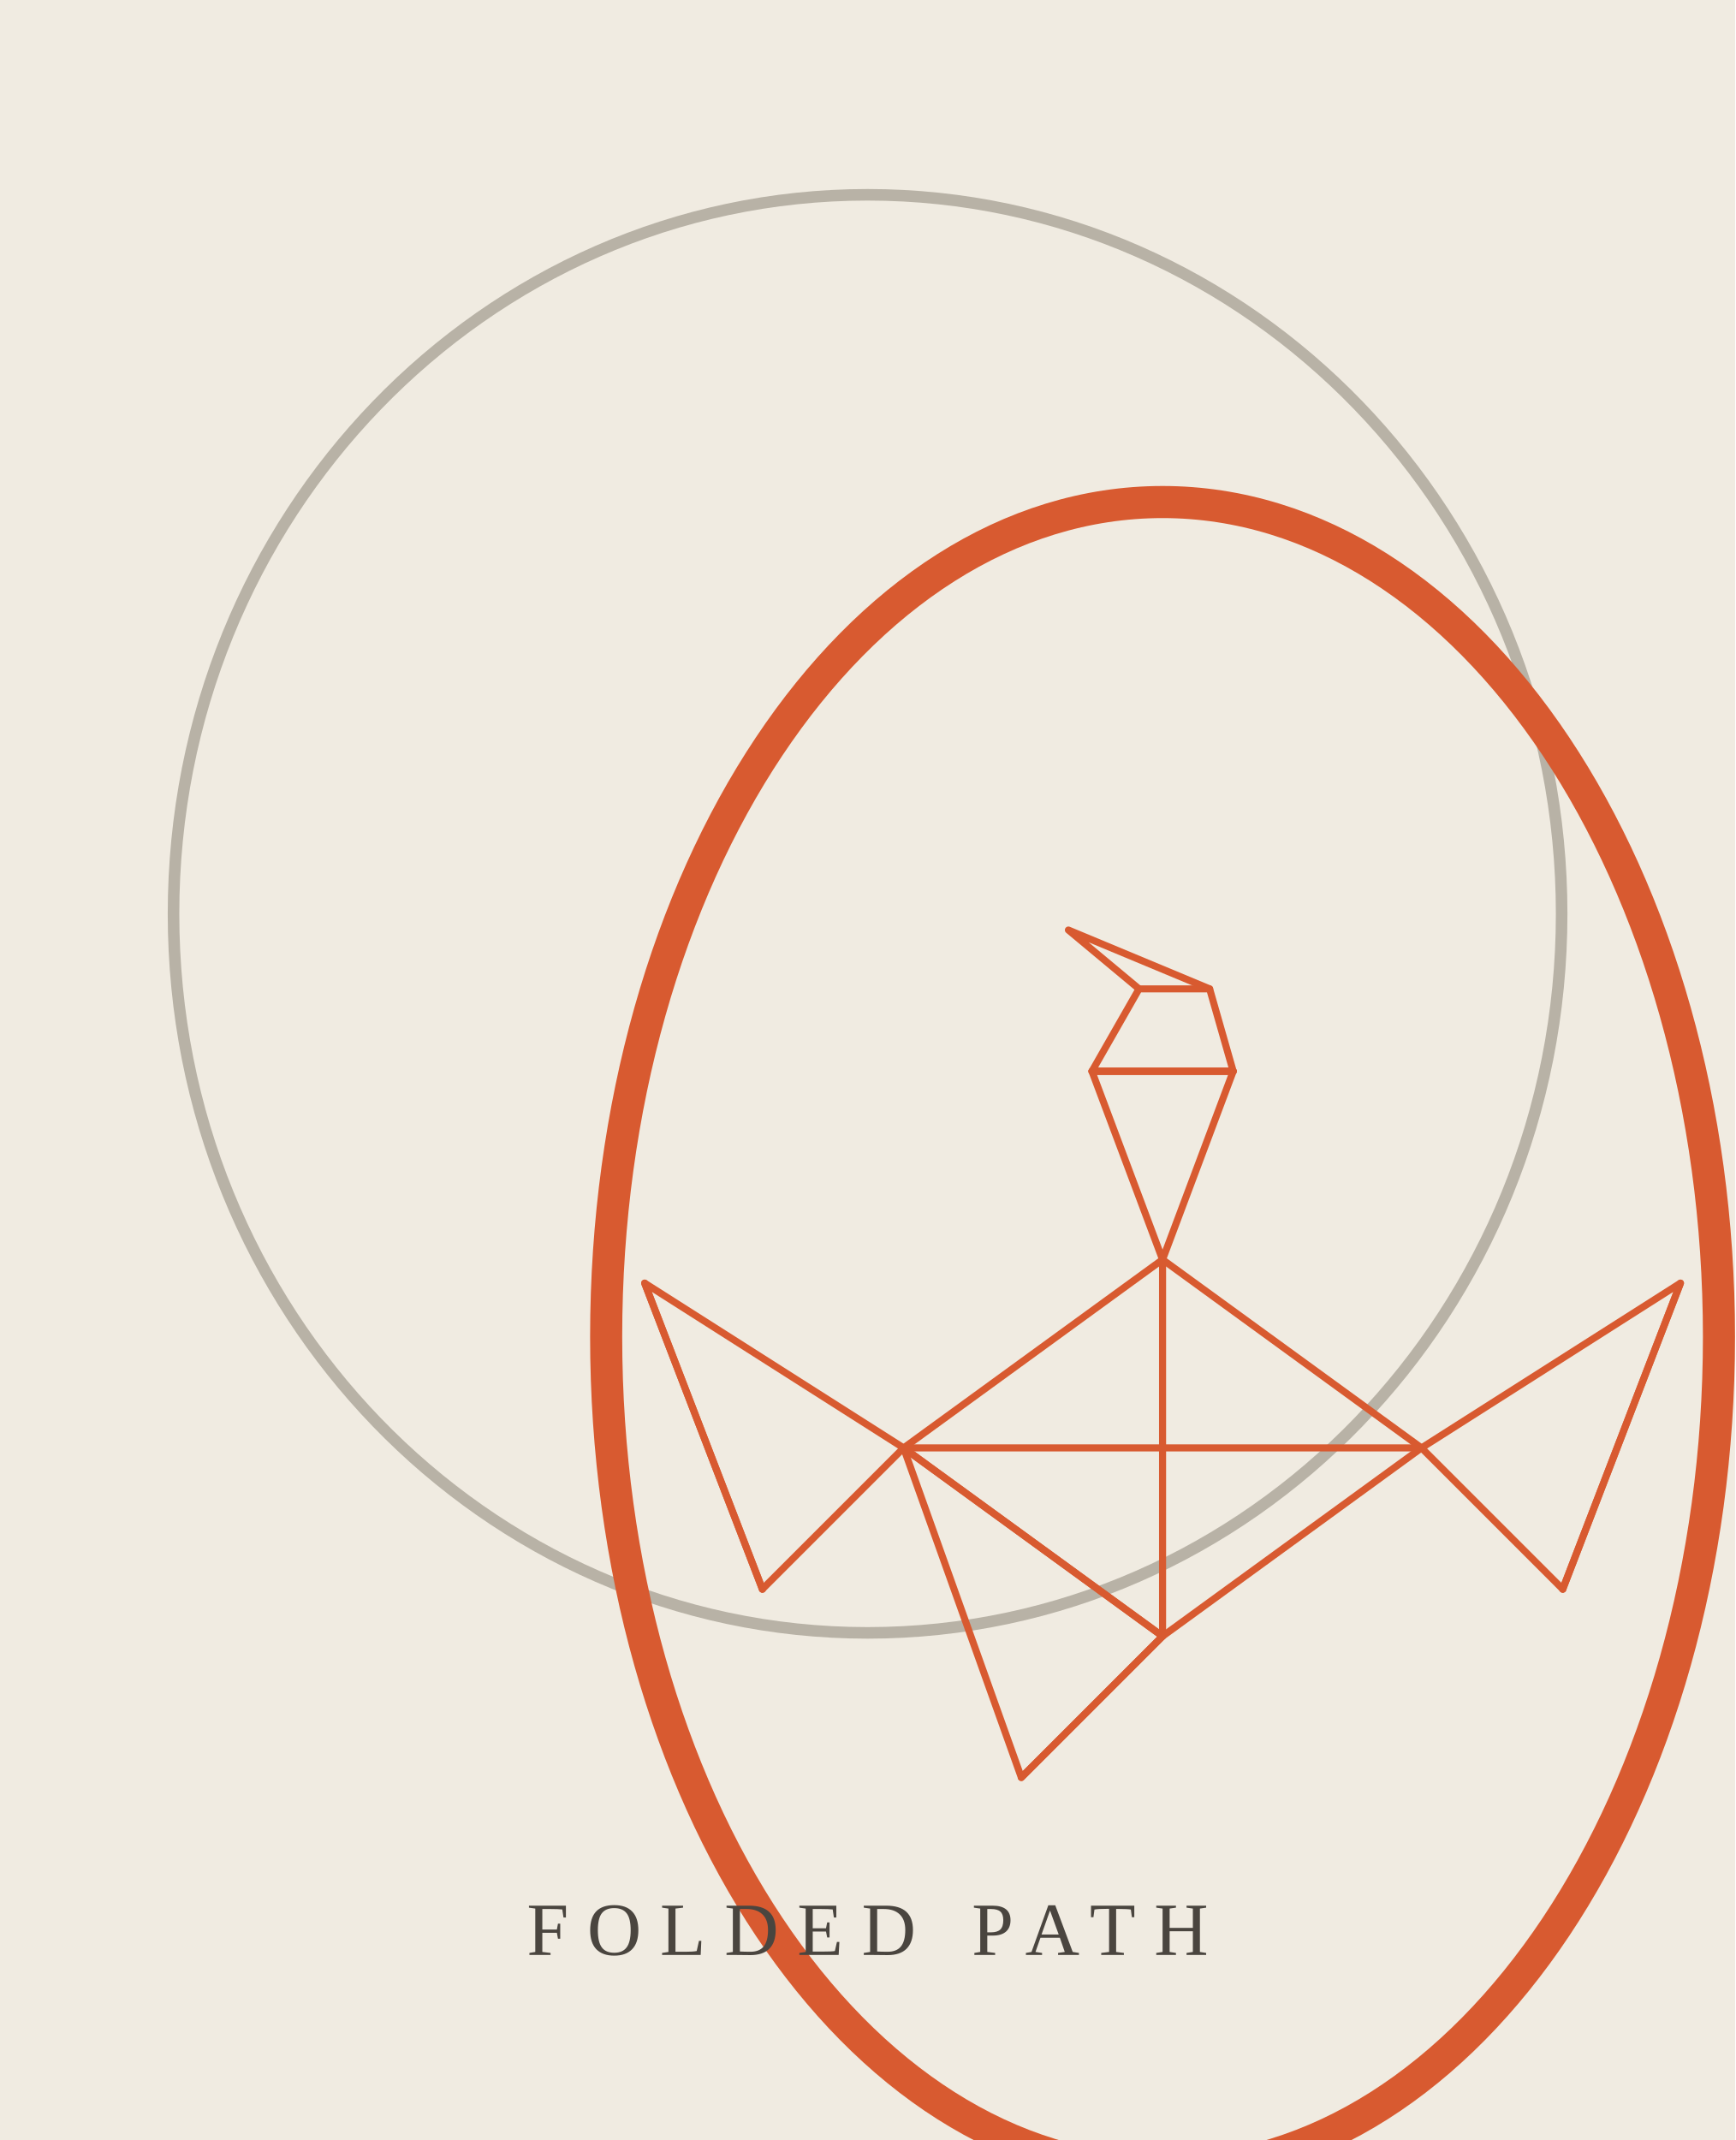
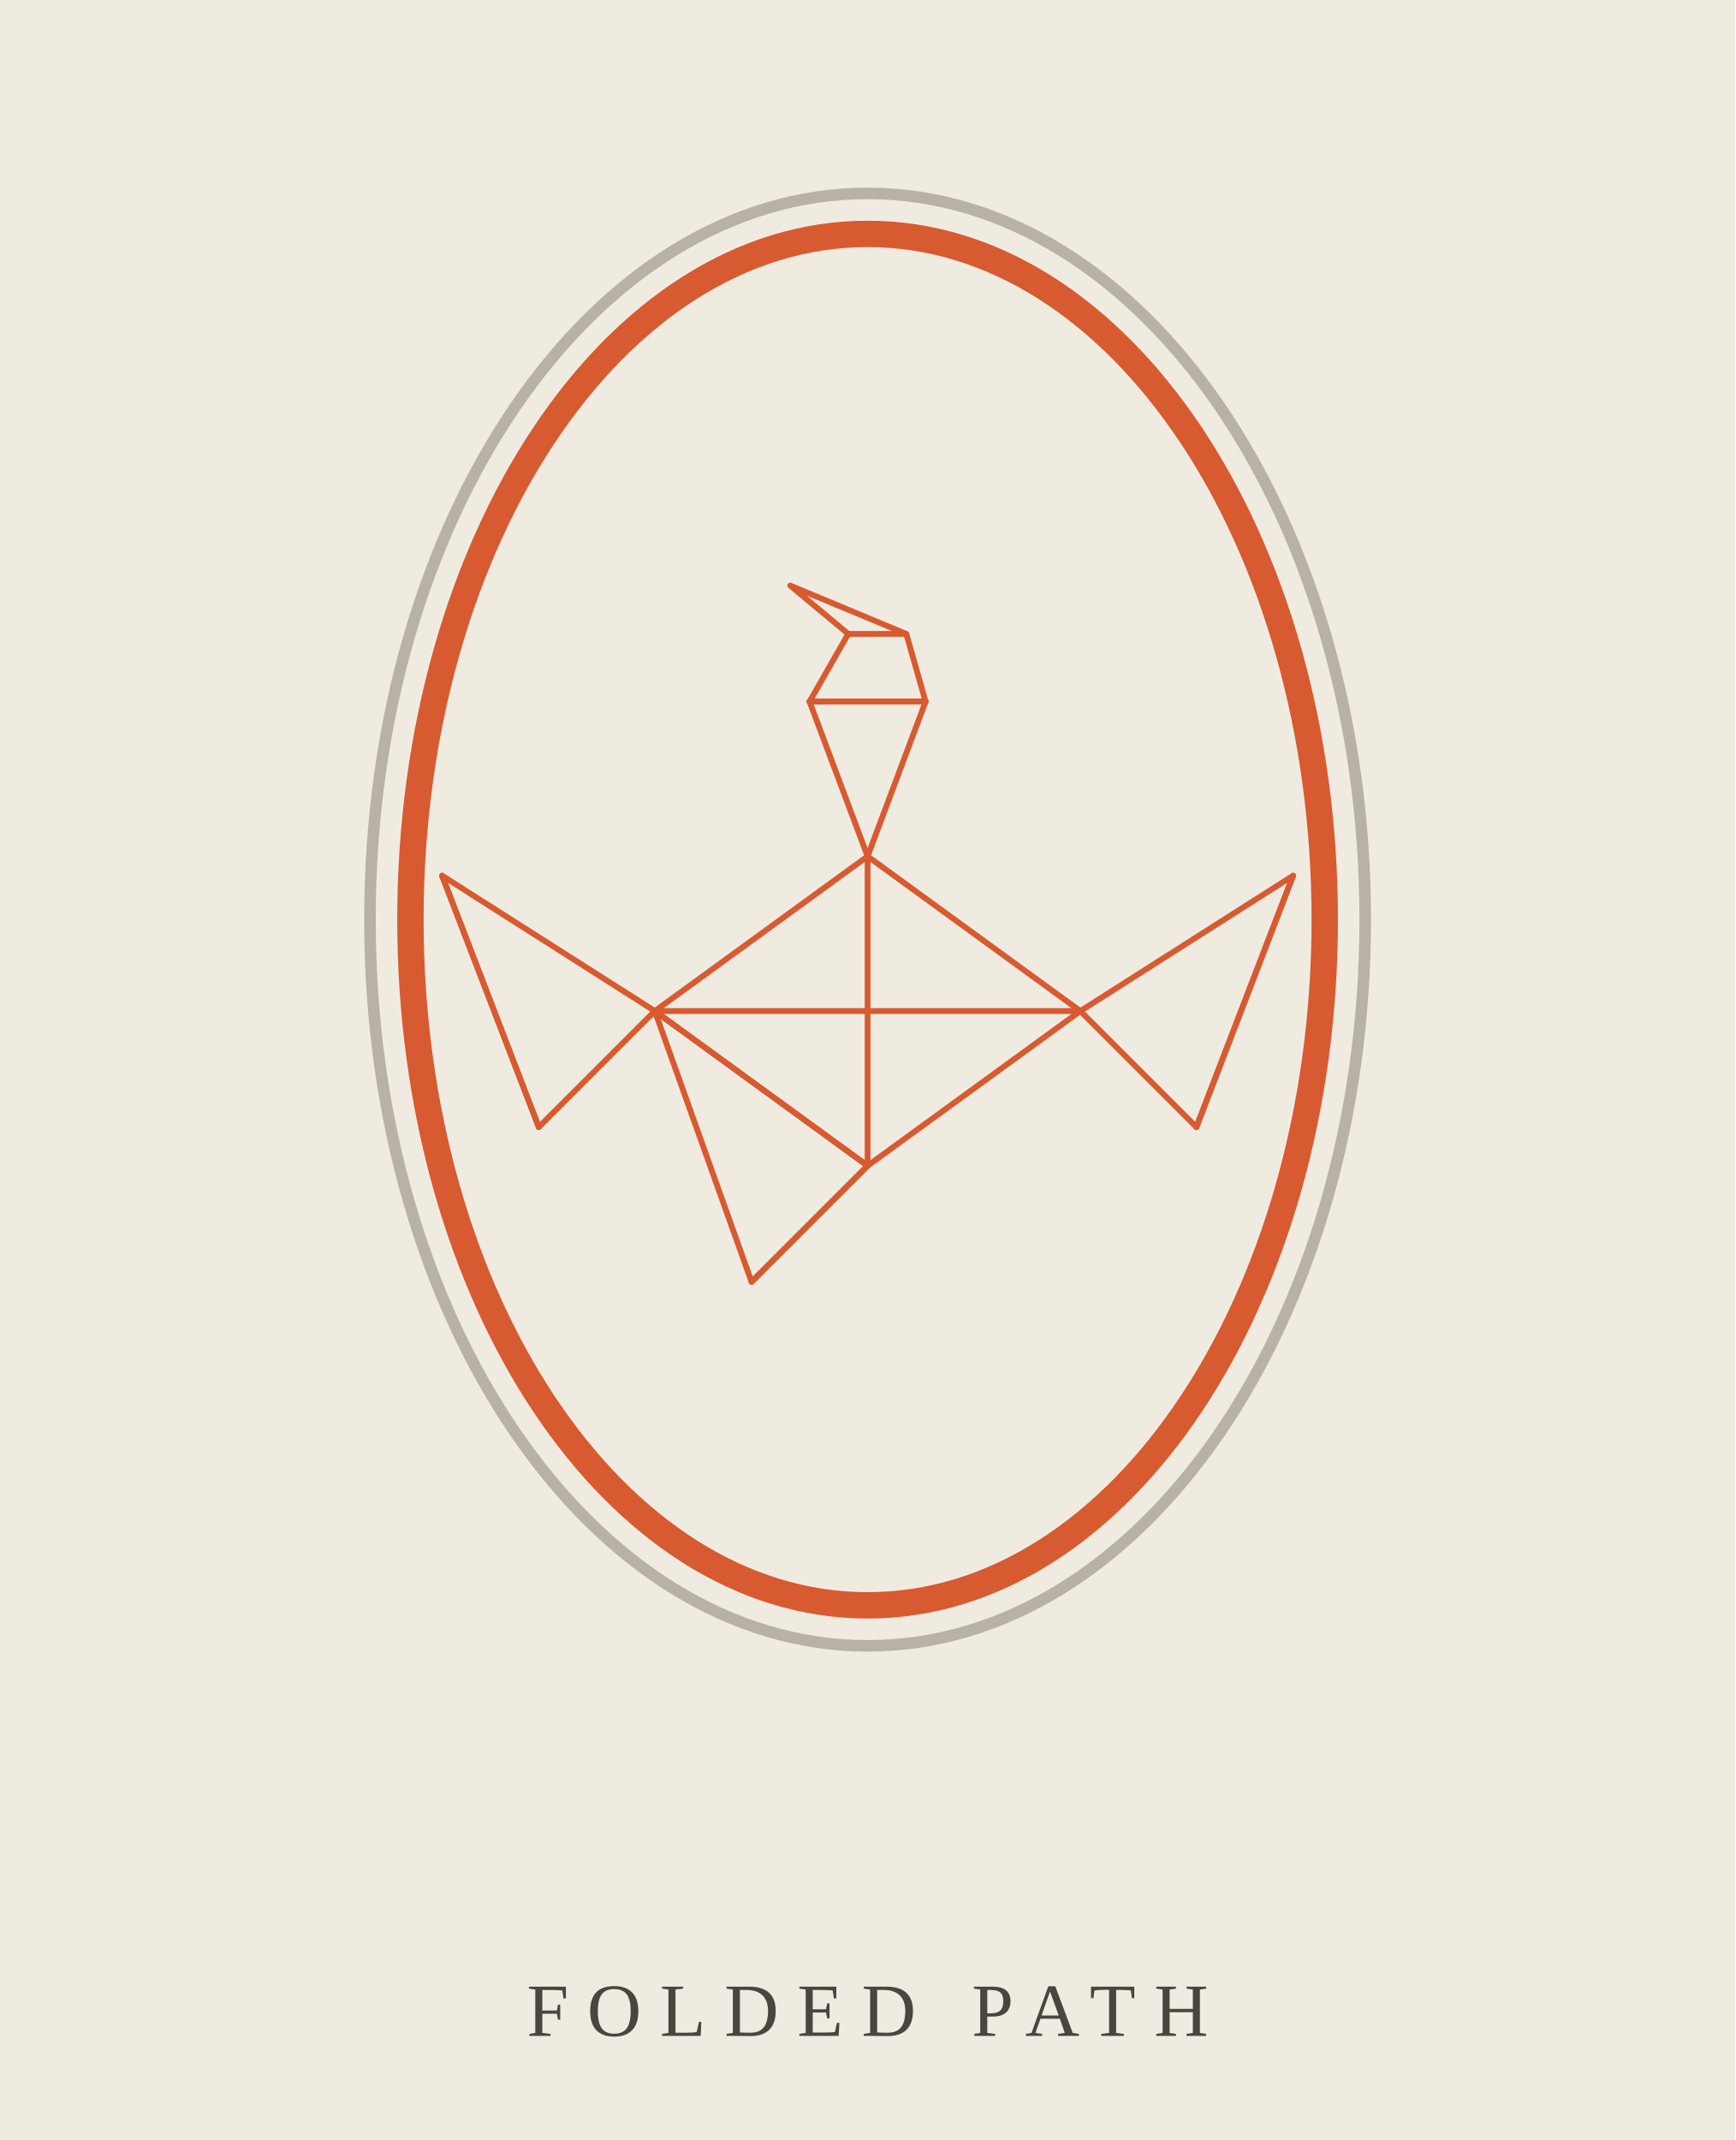
<svg xmlns="http://www.w3.org/2000/svg" width="3in" height="3.7in" viewBox="0 0 300 370" role="img" aria-label="FOLDED PATH guild cartouche">
  <rect width="300" height="370" fill="#F0EBE1" />
-   <ellipse cx="150" cy="158" rx="120" ry="124.32" fill="#F0EBE1" stroke="#B8B2A6" stroke-width="2" />
-   <g transform="translate(90 72) scale(1.85)">
+   <ellipse cx="150" cy="159" rx="86.04" ry="125.56" fill="#F0EBE1" stroke="#B8B2A6" stroke-width="2" />
+   <g transform="translate(150 159) scale(1.52) translate(-60 -86)">
    <g stroke="#D85A30" stroke-width="3" stroke-linejoin="round" stroke-linecap="round" fill="none">
      <ellipse cx="60" cy="86" rx="52" ry="78" />
      <g transform="translate(60 92) scale(0.22)">
        <polygon points="0,-60 -110,20 0,100 110,20" />
        <line x1="0" y1="-60" x2="0" y2="100" />
        <line x1="-110" y1="20" x2="110" y2="20" />
        <polyline points="-110,20 -220,-50 -170,80" />
        <line x1="-110" y1="20" x2="-170" y2="80" />
        <line x1="-220" y1="-50" x2="-170" y2="80" />
        <polyline points="110,20 220,-50 170,80" />
        <line x1="110" y1="20" x2="170" y2="80" />
        <line x1="220" y1="-50" x2="170" y2="80" />
        <polyline points="-110,20 -60,160 0,100" />
        <line x1="-110" y1="20" x2="0" y2="100" />
        <line x1="-60" y1="160" x2="0" y2="100" />
        <polyline points="0,-60 -30,-140 30,-140" />
        <line x1="0" y1="-60" x2="30" y2="-140" />
        <polygon points="-30,-140 30,-140 20,-175 -10,-175" />
        <polyline points="-10,-175 -40,-200 20,-175" />
        <line x1="-30" y1="-140" x2="30" y2="-140" />
      </g>
    </g>
  </g>
-   <text x="150" y="338" text-anchor="middle" font-family="Cinzel, 'Times New Roman', serif" font-size="13" font-weight="500" letter-spacing="3.2" fill="#4A453F">FOLDED PATH</text>
+   <text x="150" y="352" text-anchor="middle" font-family="Cinzel, 'Times New Roman', serif" font-size="13" font-weight="500" letter-spacing="3.2" fill="#4A453F">FOLDED PATH</text>
</svg>
